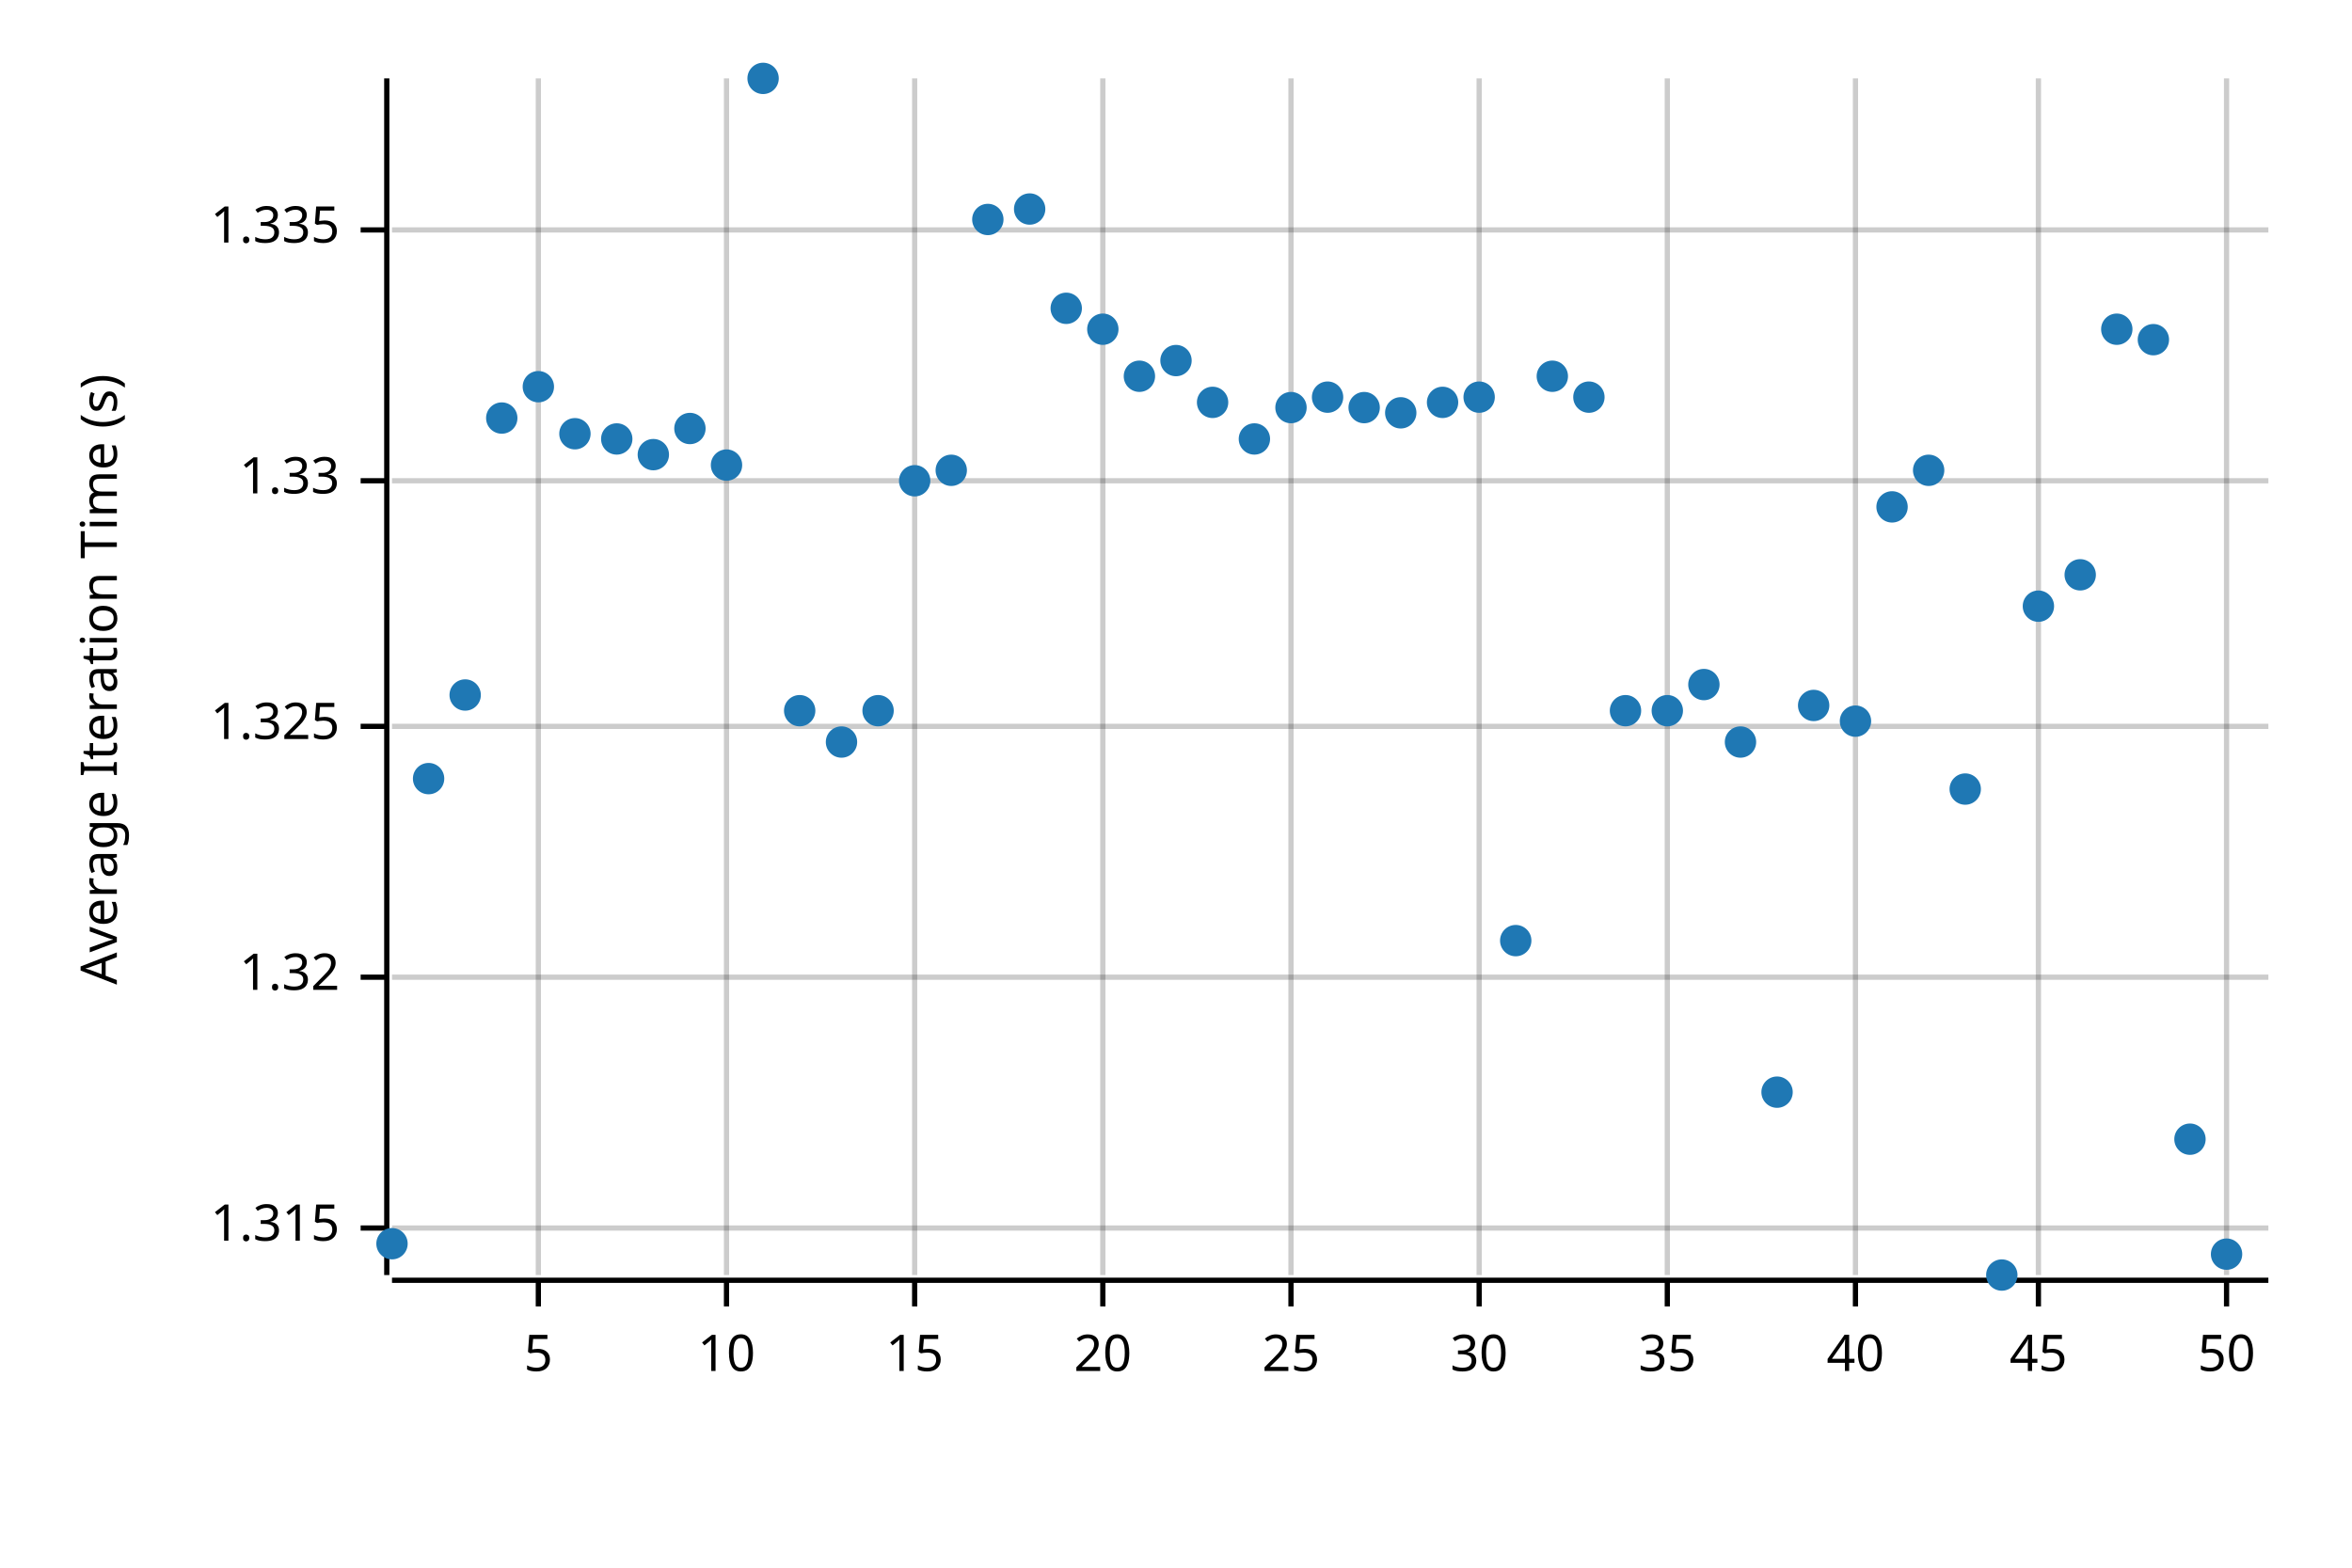
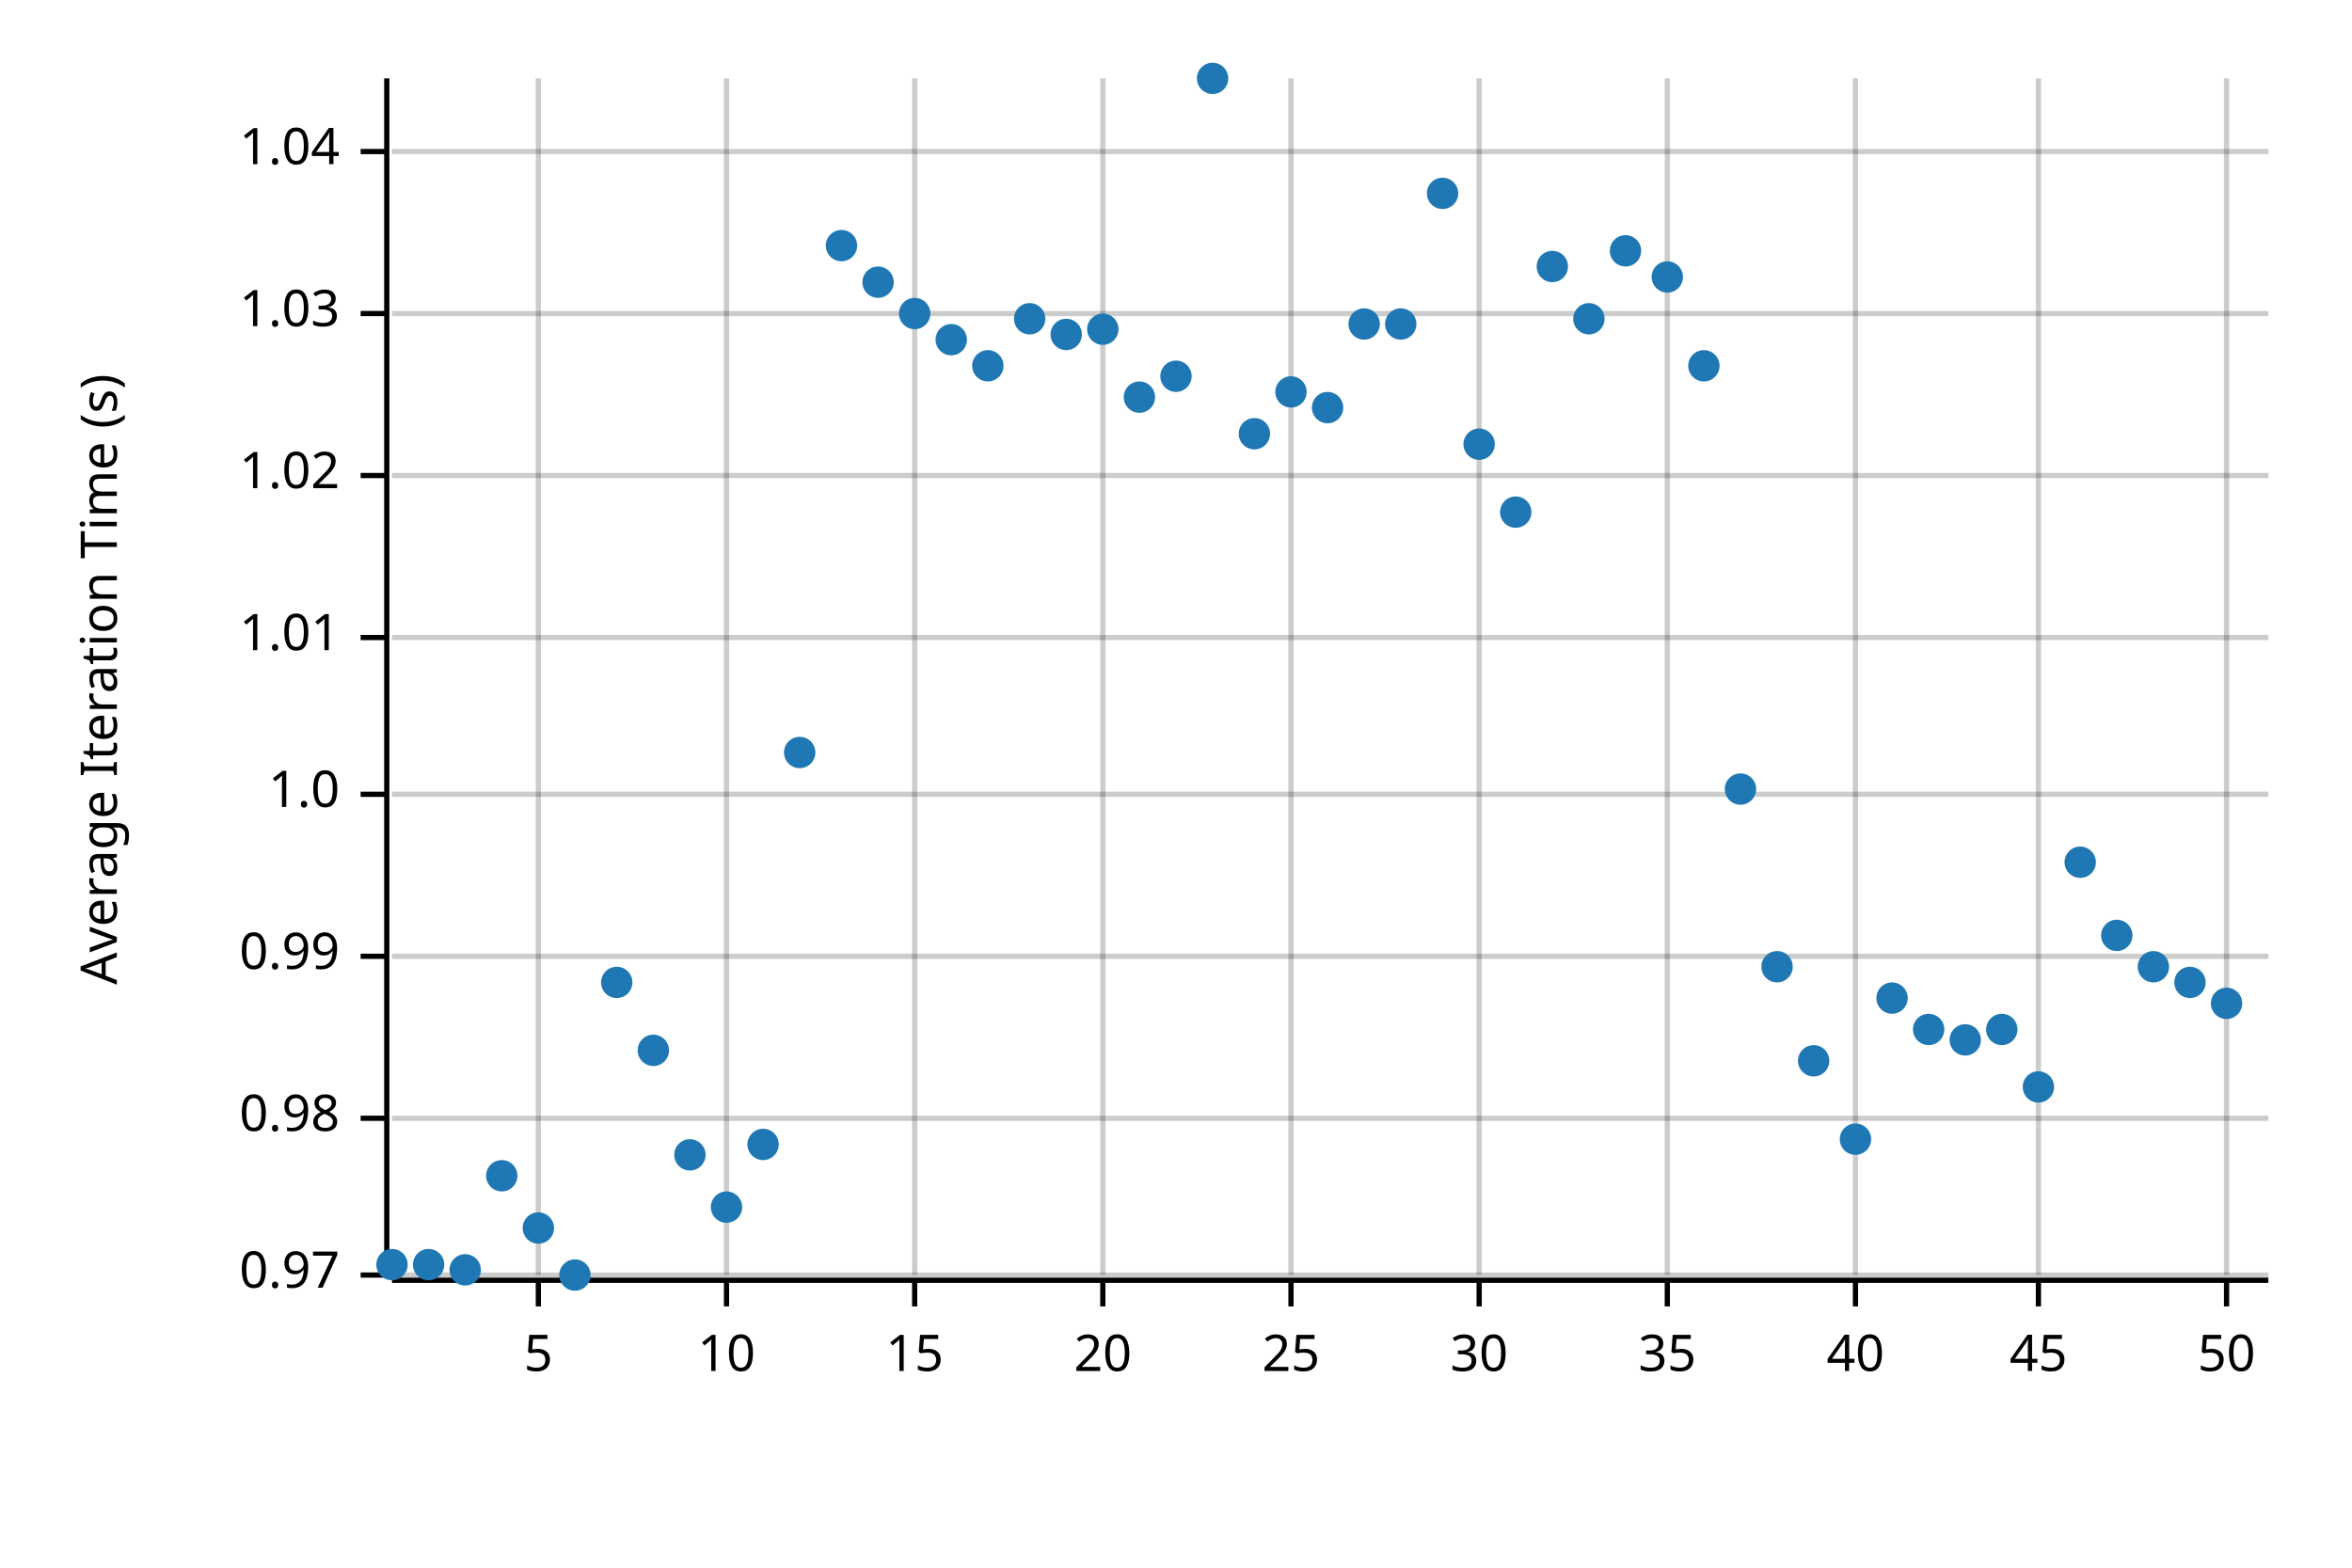
<svg xmlns="http://www.w3.org/2000/svg" width="450" height="300" viewBox="0 0 450 300">
  <text x="15" y="130" dy="0.76em" text-anchor="middle" font-family="sans-serif" font-size="9.677" opacity="1" fill="#000000" transform="rotate(270, 15, 130)">
Average Iteration Time (s)
</text>
  <line opacity="0.2" stroke="#000000" stroke-width="1" x1="103" y1="244" x2="103" y2="15" />
  <line opacity="0.2" stroke="#000000" stroke-width="1" x1="139" y1="244" x2="139" y2="15" />
  <line opacity="0.2" stroke="#000000" stroke-width="1" x1="175" y1="244" x2="175" y2="15" />
  <line opacity="0.2" stroke="#000000" stroke-width="1" x1="211" y1="244" x2="211" y2="15" />
  <line opacity="0.2" stroke="#000000" stroke-width="1" x1="247" y1="244" x2="247" y2="15" />
  <line opacity="0.2" stroke="#000000" stroke-width="1" x1="283" y1="244" x2="283" y2="15" />
  <line opacity="0.2" stroke="#000000" stroke-width="1" x1="319" y1="244" x2="319" y2="15" />
  <line opacity="0.2" stroke="#000000" stroke-width="1" x1="355" y1="244" x2="355" y2="15" />
  <line opacity="0.2" stroke="#000000" stroke-width="1" x1="390" y1="244" x2="390" y2="15" />
  <line opacity="0.2" stroke="#000000" stroke-width="1" x1="426" y1="244" x2="426" y2="15" />
-   <line opacity="0.2" stroke="#000000" stroke-width="1" x1="75" y1="235" x2="434" y2="235" />
-   <line opacity="0.2" stroke="#000000" stroke-width="1" x1="75" y1="187" x2="434" y2="187" />
-   <line opacity="0.2" stroke="#000000" stroke-width="1" x1="75" y1="139" x2="434" y2="139" />
-   <line opacity="0.2" stroke="#000000" stroke-width="1" x1="75" y1="92" x2="434" y2="92" />
-   <line opacity="0.2" stroke="#000000" stroke-width="1" x1="75" y1="44" x2="434" y2="44" />
+   <line opacity="0.2" stroke="#000000" stroke-width="1" x1="75" y1="244" x2="434" y2="244" />
+   <line opacity="0.2" stroke="#000000" stroke-width="1" x1="75" y1="214" x2="434" y2="214" />
+   <line opacity="0.2" stroke="#000000" stroke-width="1" x1="75" y1="183" x2="434" y2="183" />
+   <line opacity="0.2" stroke="#000000" stroke-width="1" x1="75" y1="152" x2="434" y2="152" />
+   <line opacity="0.2" stroke="#000000" stroke-width="1" x1="75" y1="122" x2="434" y2="122" />
+   <line opacity="0.2" stroke="#000000" stroke-width="1" x1="75" y1="91" x2="434" y2="91" />
+   <line opacity="0.2" stroke="#000000" stroke-width="1" x1="75" y1="60" x2="434" y2="60" />
+   <line opacity="0.2" stroke="#000000" stroke-width="1" x1="75" y1="29" x2="434" y2="29" />
  <polyline fill="none" opacity="1" stroke="#000000" stroke-width="1" points="74,15 74,244 " />
-   <text x="65" y="235" dy="0.5ex" text-anchor="end" font-family="sans-serif" font-size="9.677" opacity="1" fill="#000000">
- 1.315
+   <text x="65" y="244" dy="0.5ex" text-anchor="end" font-family="sans-serif" font-size="9.677" opacity="1" fill="#000000">
+ 0.97
</text>
-   <polyline fill="none" opacity="1" stroke="#000000" stroke-width="1" points="69,235 74,235 " />
-   <text x="65" y="187" dy="0.5ex" text-anchor="end" font-family="sans-serif" font-size="9.677" opacity="1" fill="#000000">
- 1.32
+   <polyline fill="none" opacity="1" stroke="#000000" stroke-width="1" points="69,244 74,244 " />
+   <text x="65" y="214" dy="0.5ex" text-anchor="end" font-family="sans-serif" font-size="9.677" opacity="1" fill="#000000">
+ 0.98
</text>
-   <polyline fill="none" opacity="1" stroke="#000000" stroke-width="1" points="69,187 74,187 " />
-   <text x="65" y="139" dy="0.5ex" text-anchor="end" font-family="sans-serif" font-size="9.677" opacity="1" fill="#000000">
- 1.325
+   <polyline fill="none" opacity="1" stroke="#000000" stroke-width="1" points="69,214 74,214 " />
+   <text x="65" y="183" dy="0.5ex" text-anchor="end" font-family="sans-serif" font-size="9.677" opacity="1" fill="#000000">
+ 0.99
</text>
-   <polyline fill="none" opacity="1" stroke="#000000" stroke-width="1" points="69,139 74,139 " />
-   <text x="65" y="92" dy="0.5ex" text-anchor="end" font-family="sans-serif" font-size="9.677" opacity="1" fill="#000000">
- 1.33
+   <polyline fill="none" opacity="1" stroke="#000000" stroke-width="1" points="69,183 74,183 " />
+   <text x="65" y="152" dy="0.5ex" text-anchor="end" font-family="sans-serif" font-size="9.677" opacity="1" fill="#000000">
+ 1.0
</text>
-   <polyline fill="none" opacity="1" stroke="#000000" stroke-width="1" points="69,92 74,92 " />
-   <text x="65" y="44" dy="0.5ex" text-anchor="end" font-family="sans-serif" font-size="9.677" opacity="1" fill="#000000">
- 1.335
+   <polyline fill="none" opacity="1" stroke="#000000" stroke-width="1" points="69,152 74,152 " />
+   <text x="65" y="122" dy="0.5ex" text-anchor="end" font-family="sans-serif" font-size="9.677" opacity="1" fill="#000000">
+ 1.01
</text>
-   <polyline fill="none" opacity="1" stroke="#000000" stroke-width="1" points="69,44 74,44 " />
+   <polyline fill="none" opacity="1" stroke="#000000" stroke-width="1" points="69,122 74,122 " />
+   <text x="65" y="91" dy="0.5ex" text-anchor="end" font-family="sans-serif" font-size="9.677" opacity="1" fill="#000000">
+ 1.02
+ </text>
+   <polyline fill="none" opacity="1" stroke="#000000" stroke-width="1" points="69,91 74,91 " />
+   <text x="65" y="60" dy="0.5ex" text-anchor="end" font-family="sans-serif" font-size="9.677" opacity="1" fill="#000000">
+ 1.03
+ </text>
+   <polyline fill="none" opacity="1" stroke="#000000" stroke-width="1" points="69,60 74,60 " />
+   <text x="65" y="29" dy="0.5ex" text-anchor="end" font-family="sans-serif" font-size="9.677" opacity="1" fill="#000000">
+ 1.04
+ </text>
+   <polyline fill="none" opacity="1" stroke="#000000" stroke-width="1" points="69,29 74,29 " />
  <polyline fill="none" opacity="1" stroke="#000000" stroke-width="1" points="75,245 434,245 " />
  <text x="103" y="255" dy="0.76em" text-anchor="middle" font-family="sans-serif" font-size="9.677" opacity="1" fill="#000000">
5
</text>
  <polyline fill="none" opacity="1" stroke="#000000" stroke-width="1" points="103,245 103,250 " />
  <text x="139" y="255" dy="0.76em" text-anchor="middle" font-family="sans-serif" font-size="9.677" opacity="1" fill="#000000">
10
</text>
  <polyline fill="none" opacity="1" stroke="#000000" stroke-width="1" points="139,245 139,250 " />
  <text x="175" y="255" dy="0.76em" text-anchor="middle" font-family="sans-serif" font-size="9.677" opacity="1" fill="#000000">
15
</text>
  <polyline fill="none" opacity="1" stroke="#000000" stroke-width="1" points="175,245 175,250 " />
  <text x="211" y="255" dy="0.76em" text-anchor="middle" font-family="sans-serif" font-size="9.677" opacity="1" fill="#000000">
20
</text>
  <polyline fill="none" opacity="1" stroke="#000000" stroke-width="1" points="211,245 211,250 " />
  <text x="247" y="255" dy="0.76em" text-anchor="middle" font-family="sans-serif" font-size="9.677" opacity="1" fill="#000000">
25
</text>
  <polyline fill="none" opacity="1" stroke="#000000" stroke-width="1" points="247,245 247,250 " />
  <text x="283" y="255" dy="0.76em" text-anchor="middle" font-family="sans-serif" font-size="9.677" opacity="1" fill="#000000">
30
</text>
  <polyline fill="none" opacity="1" stroke="#000000" stroke-width="1" points="283,245 283,250 " />
  <text x="319" y="255" dy="0.76em" text-anchor="middle" font-family="sans-serif" font-size="9.677" opacity="1" fill="#000000">
35
</text>
  <polyline fill="none" opacity="1" stroke="#000000" stroke-width="1" points="319,245 319,250 " />
  <text x="355" y="255" dy="0.76em" text-anchor="middle" font-family="sans-serif" font-size="9.677" opacity="1" fill="#000000">
40
</text>
  <polyline fill="none" opacity="1" stroke="#000000" stroke-width="1" points="355,245 355,250 " />
  <text x="390" y="255" dy="0.76em" text-anchor="middle" font-family="sans-serif" font-size="9.677" opacity="1" fill="#000000">
45
</text>
  <polyline fill="none" opacity="1" stroke="#000000" stroke-width="1" points="390,245 390,250 " />
  <text x="426" y="255" dy="0.76em" text-anchor="middle" font-family="sans-serif" font-size="9.677" opacity="1" fill="#000000">
50
</text>
  <polyline fill="none" opacity="1" stroke="#000000" stroke-width="1" points="426,245 426,250 " />
-   <circle cx="75" cy="238" r="3" opacity="1" fill="#1F78B4" stroke="none" stroke-width="1" />
-   <circle cx="82" cy="149" r="3" opacity="1" fill="#1F78B4" stroke="none" stroke-width="1" />
-   <circle cx="89" cy="133" r="3" opacity="1" fill="#1F78B4" stroke="none" stroke-width="1" />
-   <circle cx="96" cy="80" r="3" opacity="1" fill="#1F78B4" stroke="none" stroke-width="1" />
-   <circle cx="103" cy="74" r="3" opacity="1" fill="#1F78B4" stroke="none" stroke-width="1" />
-   <circle cx="110" cy="83" r="3" opacity="1" fill="#1F78B4" stroke="none" stroke-width="1" />
-   <circle cx="118" cy="84" r="3" opacity="1" fill="#1F78B4" stroke="none" stroke-width="1" />
-   <circle cx="125" cy="87" r="3" opacity="1" fill="#1F78B4" stroke="none" stroke-width="1" />
-   <circle cx="132" cy="82" r="3" opacity="1" fill="#1F78B4" stroke="none" stroke-width="1" />
-   <circle cx="139" cy="89" r="3" opacity="1" fill="#1F78B4" stroke="none" stroke-width="1" />
-   <circle cx="146" cy="15" r="3" opacity="1" fill="#1F78B4" stroke="none" stroke-width="1" />
-   <circle cx="153" cy="136" r="3" opacity="1" fill="#1F78B4" stroke="none" stroke-width="1" />
-   <circle cx="161" cy="142" r="3" opacity="1" fill="#1F78B4" stroke="none" stroke-width="1" />
-   <circle cx="168" cy="136" r="3" opacity="1" fill="#1F78B4" stroke="none" stroke-width="1" />
-   <circle cx="175" cy="92" r="3" opacity="1" fill="#1F78B4" stroke="none" stroke-width="1" />
-   <circle cx="182" cy="90" r="3" opacity="1" fill="#1F78B4" stroke="none" stroke-width="1" />
-   <circle cx="189" cy="42" r="3" opacity="1" fill="#1F78B4" stroke="none" stroke-width="1" />
-   <circle cx="197" cy="40" r="3" opacity="1" fill="#1F78B4" stroke="none" stroke-width="1" />
-   <circle cx="204" cy="59" r="3" opacity="1" fill="#1F78B4" stroke="none" stroke-width="1" />
+   <circle cx="75" cy="242" r="3" opacity="1" fill="#1F78B4" stroke="none" stroke-width="1" />
+   <circle cx="82" cy="242" r="3" opacity="1" fill="#1F78B4" stroke="none" stroke-width="1" />
+   <circle cx="89" cy="243" r="3" opacity="1" fill="#1F78B4" stroke="none" stroke-width="1" />
+   <circle cx="96" cy="225" r="3" opacity="1" fill="#1F78B4" stroke="none" stroke-width="1" />
+   <circle cx="103" cy="235" r="3" opacity="1" fill="#1F78B4" stroke="none" stroke-width="1" />
+   <circle cx="110" cy="244" r="3" opacity="1" fill="#1F78B4" stroke="none" stroke-width="1" />
+   <circle cx="118" cy="188" r="3" opacity="1" fill="#1F78B4" stroke="none" stroke-width="1" />
+   <circle cx="125" cy="201" r="3" opacity="1" fill="#1F78B4" stroke="none" stroke-width="1" />
+   <circle cx="132" cy="221" r="3" opacity="1" fill="#1F78B4" stroke="none" stroke-width="1" />
+   <circle cx="139" cy="231" r="3" opacity="1" fill="#1F78B4" stroke="none" stroke-width="1" />
+   <circle cx="146" cy="219" r="3" opacity="1" fill="#1F78B4" stroke="none" stroke-width="1" />
+   <circle cx="153" cy="144" r="3" opacity="1" fill="#1F78B4" stroke="none" stroke-width="1" />
+   <circle cx="161" cy="47" r="3" opacity="1" fill="#1F78B4" stroke="none" stroke-width="1" />
+   <circle cx="168" cy="54" r="3" opacity="1" fill="#1F78B4" stroke="none" stroke-width="1" />
+   <circle cx="175" cy="60" r="3" opacity="1" fill="#1F78B4" stroke="none" stroke-width="1" />
+   <circle cx="182" cy="65" r="3" opacity="1" fill="#1F78B4" stroke="none" stroke-width="1" />
+   <circle cx="189" cy="70" r="3" opacity="1" fill="#1F78B4" stroke="none" stroke-width="1" />
+   <circle cx="197" cy="61" r="3" opacity="1" fill="#1F78B4" stroke="none" stroke-width="1" />
+   <circle cx="204" cy="64" r="3" opacity="1" fill="#1F78B4" stroke="none" stroke-width="1" />
  <circle cx="211" cy="63" r="3" opacity="1" fill="#1F78B4" stroke="none" stroke-width="1" />
-   <circle cx="218" cy="72" r="3" opacity="1" fill="#1F78B4" stroke="none" stroke-width="1" />
-   <circle cx="225" cy="69" r="3" opacity="1" fill="#1F78B4" stroke="none" stroke-width="1" />
-   <circle cx="232" cy="77" r="3" opacity="1" fill="#1F78B4" stroke="none" stroke-width="1" />
-   <circle cx="240" cy="84" r="3" opacity="1" fill="#1F78B4" stroke="none" stroke-width="1" />
-   <circle cx="247" cy="78" r="3" opacity="1" fill="#1F78B4" stroke="none" stroke-width="1" />
-   <circle cx="254" cy="76" r="3" opacity="1" fill="#1F78B4" stroke="none" stroke-width="1" />
-   <circle cx="261" cy="78" r="3" opacity="1" fill="#1F78B4" stroke="none" stroke-width="1" />
-   <circle cx="268" cy="79" r="3" opacity="1" fill="#1F78B4" stroke="none" stroke-width="1" />
-   <circle cx="276" cy="77" r="3" opacity="1" fill="#1F78B4" stroke="none" stroke-width="1" />
-   <circle cx="283" cy="76" r="3" opacity="1" fill="#1F78B4" stroke="none" stroke-width="1" />
-   <circle cx="290" cy="180" r="3" opacity="1" fill="#1F78B4" stroke="none" stroke-width="1" />
-   <circle cx="297" cy="72" r="3" opacity="1" fill="#1F78B4" stroke="none" stroke-width="1" />
-   <circle cx="304" cy="76" r="3" opacity="1" fill="#1F78B4" stroke="none" stroke-width="1" />
-   <circle cx="311" cy="136" r="3" opacity="1" fill="#1F78B4" stroke="none" stroke-width="1" />
-   <circle cx="319" cy="136" r="3" opacity="1" fill="#1F78B4" stroke="none" stroke-width="1" />
-   <circle cx="326" cy="131" r="3" opacity="1" fill="#1F78B4" stroke="none" stroke-width="1" />
-   <circle cx="333" cy="142" r="3" opacity="1" fill="#1F78B4" stroke="none" stroke-width="1" />
-   <circle cx="340" cy="209" r="3" opacity="1" fill="#1F78B4" stroke="none" stroke-width="1" />
-   <circle cx="347" cy="135" r="3" opacity="1" fill="#1F78B4" stroke="none" stroke-width="1" />
-   <circle cx="355" cy="138" r="3" opacity="1" fill="#1F78B4" stroke="none" stroke-width="1" />
-   <circle cx="362" cy="97" r="3" opacity="1" fill="#1F78B4" stroke="none" stroke-width="1" />
-   <circle cx="369" cy="90" r="3" opacity="1" fill="#1F78B4" stroke="none" stroke-width="1" />
-   <circle cx="376" cy="151" r="3" opacity="1" fill="#1F78B4" stroke="none" stroke-width="1" />
-   <circle cx="383" cy="244" r="3" opacity="1" fill="#1F78B4" stroke="none" stroke-width="1" />
-   <circle cx="390" cy="116" r="3" opacity="1" fill="#1F78B4" stroke="none" stroke-width="1" />
-   <circle cx="398" cy="110" r="3" opacity="1" fill="#1F78B4" stroke="none" stroke-width="1" />
-   <circle cx="405" cy="63" r="3" opacity="1" fill="#1F78B4" stroke="none" stroke-width="1" />
-   <circle cx="412" cy="65" r="3" opacity="1" fill="#1F78B4" stroke="none" stroke-width="1" />
-   <circle cx="419" cy="218" r="3" opacity="1" fill="#1F78B4" stroke="none" stroke-width="1" />
-   <circle cx="426" cy="240" r="3" opacity="1" fill="#1F78B4" stroke="none" stroke-width="1" />
+   <circle cx="218" cy="76" r="3" opacity="1" fill="#1F78B4" stroke="none" stroke-width="1" />
+   <circle cx="225" cy="72" r="3" opacity="1" fill="#1F78B4" stroke="none" stroke-width="1" />
+   <circle cx="232" cy="15" r="3" opacity="1" fill="#1F78B4" stroke="none" stroke-width="1" />
+   <circle cx="240" cy="83" r="3" opacity="1" fill="#1F78B4" stroke="none" stroke-width="1" />
+   <circle cx="247" cy="75" r="3" opacity="1" fill="#1F78B4" stroke="none" stroke-width="1" />
+   <circle cx="254" cy="78" r="3" opacity="1" fill="#1F78B4" stroke="none" stroke-width="1" />
+   <circle cx="261" cy="62" r="3" opacity="1" fill="#1F78B4" stroke="none" stroke-width="1" />
+   <circle cx="268" cy="62" r="3" opacity="1" fill="#1F78B4" stroke="none" stroke-width="1" />
+   <circle cx="276" cy="37" r="3" opacity="1" fill="#1F78B4" stroke="none" stroke-width="1" />
+   <circle cx="283" cy="85" r="3" opacity="1" fill="#1F78B4" stroke="none" stroke-width="1" />
+   <circle cx="290" cy="98" r="3" opacity="1" fill="#1F78B4" stroke="none" stroke-width="1" />
+   <circle cx="297" cy="51" r="3" opacity="1" fill="#1F78B4" stroke="none" stroke-width="1" />
+   <circle cx="304" cy="61" r="3" opacity="1" fill="#1F78B4" stroke="none" stroke-width="1" />
+   <circle cx="311" cy="48" r="3" opacity="1" fill="#1F78B4" stroke="none" stroke-width="1" />
+   <circle cx="319" cy="53" r="3" opacity="1" fill="#1F78B4" stroke="none" stroke-width="1" />
+   <circle cx="326" cy="70" r="3" opacity="1" fill="#1F78B4" stroke="none" stroke-width="1" />
+   <circle cx="333" cy="151" r="3" opacity="1" fill="#1F78B4" stroke="none" stroke-width="1" />
+   <circle cx="340" cy="185" r="3" opacity="1" fill="#1F78B4" stroke="none" stroke-width="1" />
+   <circle cx="347" cy="203" r="3" opacity="1" fill="#1F78B4" stroke="none" stroke-width="1" />
+   <circle cx="355" cy="218" r="3" opacity="1" fill="#1F78B4" stroke="none" stroke-width="1" />
+   <circle cx="362" cy="191" r="3" opacity="1" fill="#1F78B4" stroke="none" stroke-width="1" />
+   <circle cx="369" cy="197" r="3" opacity="1" fill="#1F78B4" stroke="none" stroke-width="1" />
+   <circle cx="376" cy="199" r="3" opacity="1" fill="#1F78B4" stroke="none" stroke-width="1" />
+   <circle cx="383" cy="197" r="3" opacity="1" fill="#1F78B4" stroke="none" stroke-width="1" />
+   <circle cx="390" cy="208" r="3" opacity="1" fill="#1F78B4" stroke="none" stroke-width="1" />
+   <circle cx="398" cy="165" r="3" opacity="1" fill="#1F78B4" stroke="none" stroke-width="1" />
+   <circle cx="405" cy="179" r="3" opacity="1" fill="#1F78B4" stroke="none" stroke-width="1" />
+   <circle cx="412" cy="185" r="3" opacity="1" fill="#1F78B4" stroke="none" stroke-width="1" />
+   <circle cx="419" cy="188" r="3" opacity="1" fill="#1F78B4" stroke="none" stroke-width="1" />
+   <circle cx="426" cy="192" r="3" opacity="1" fill="#1F78B4" stroke="none" stroke-width="1" />
</svg>
